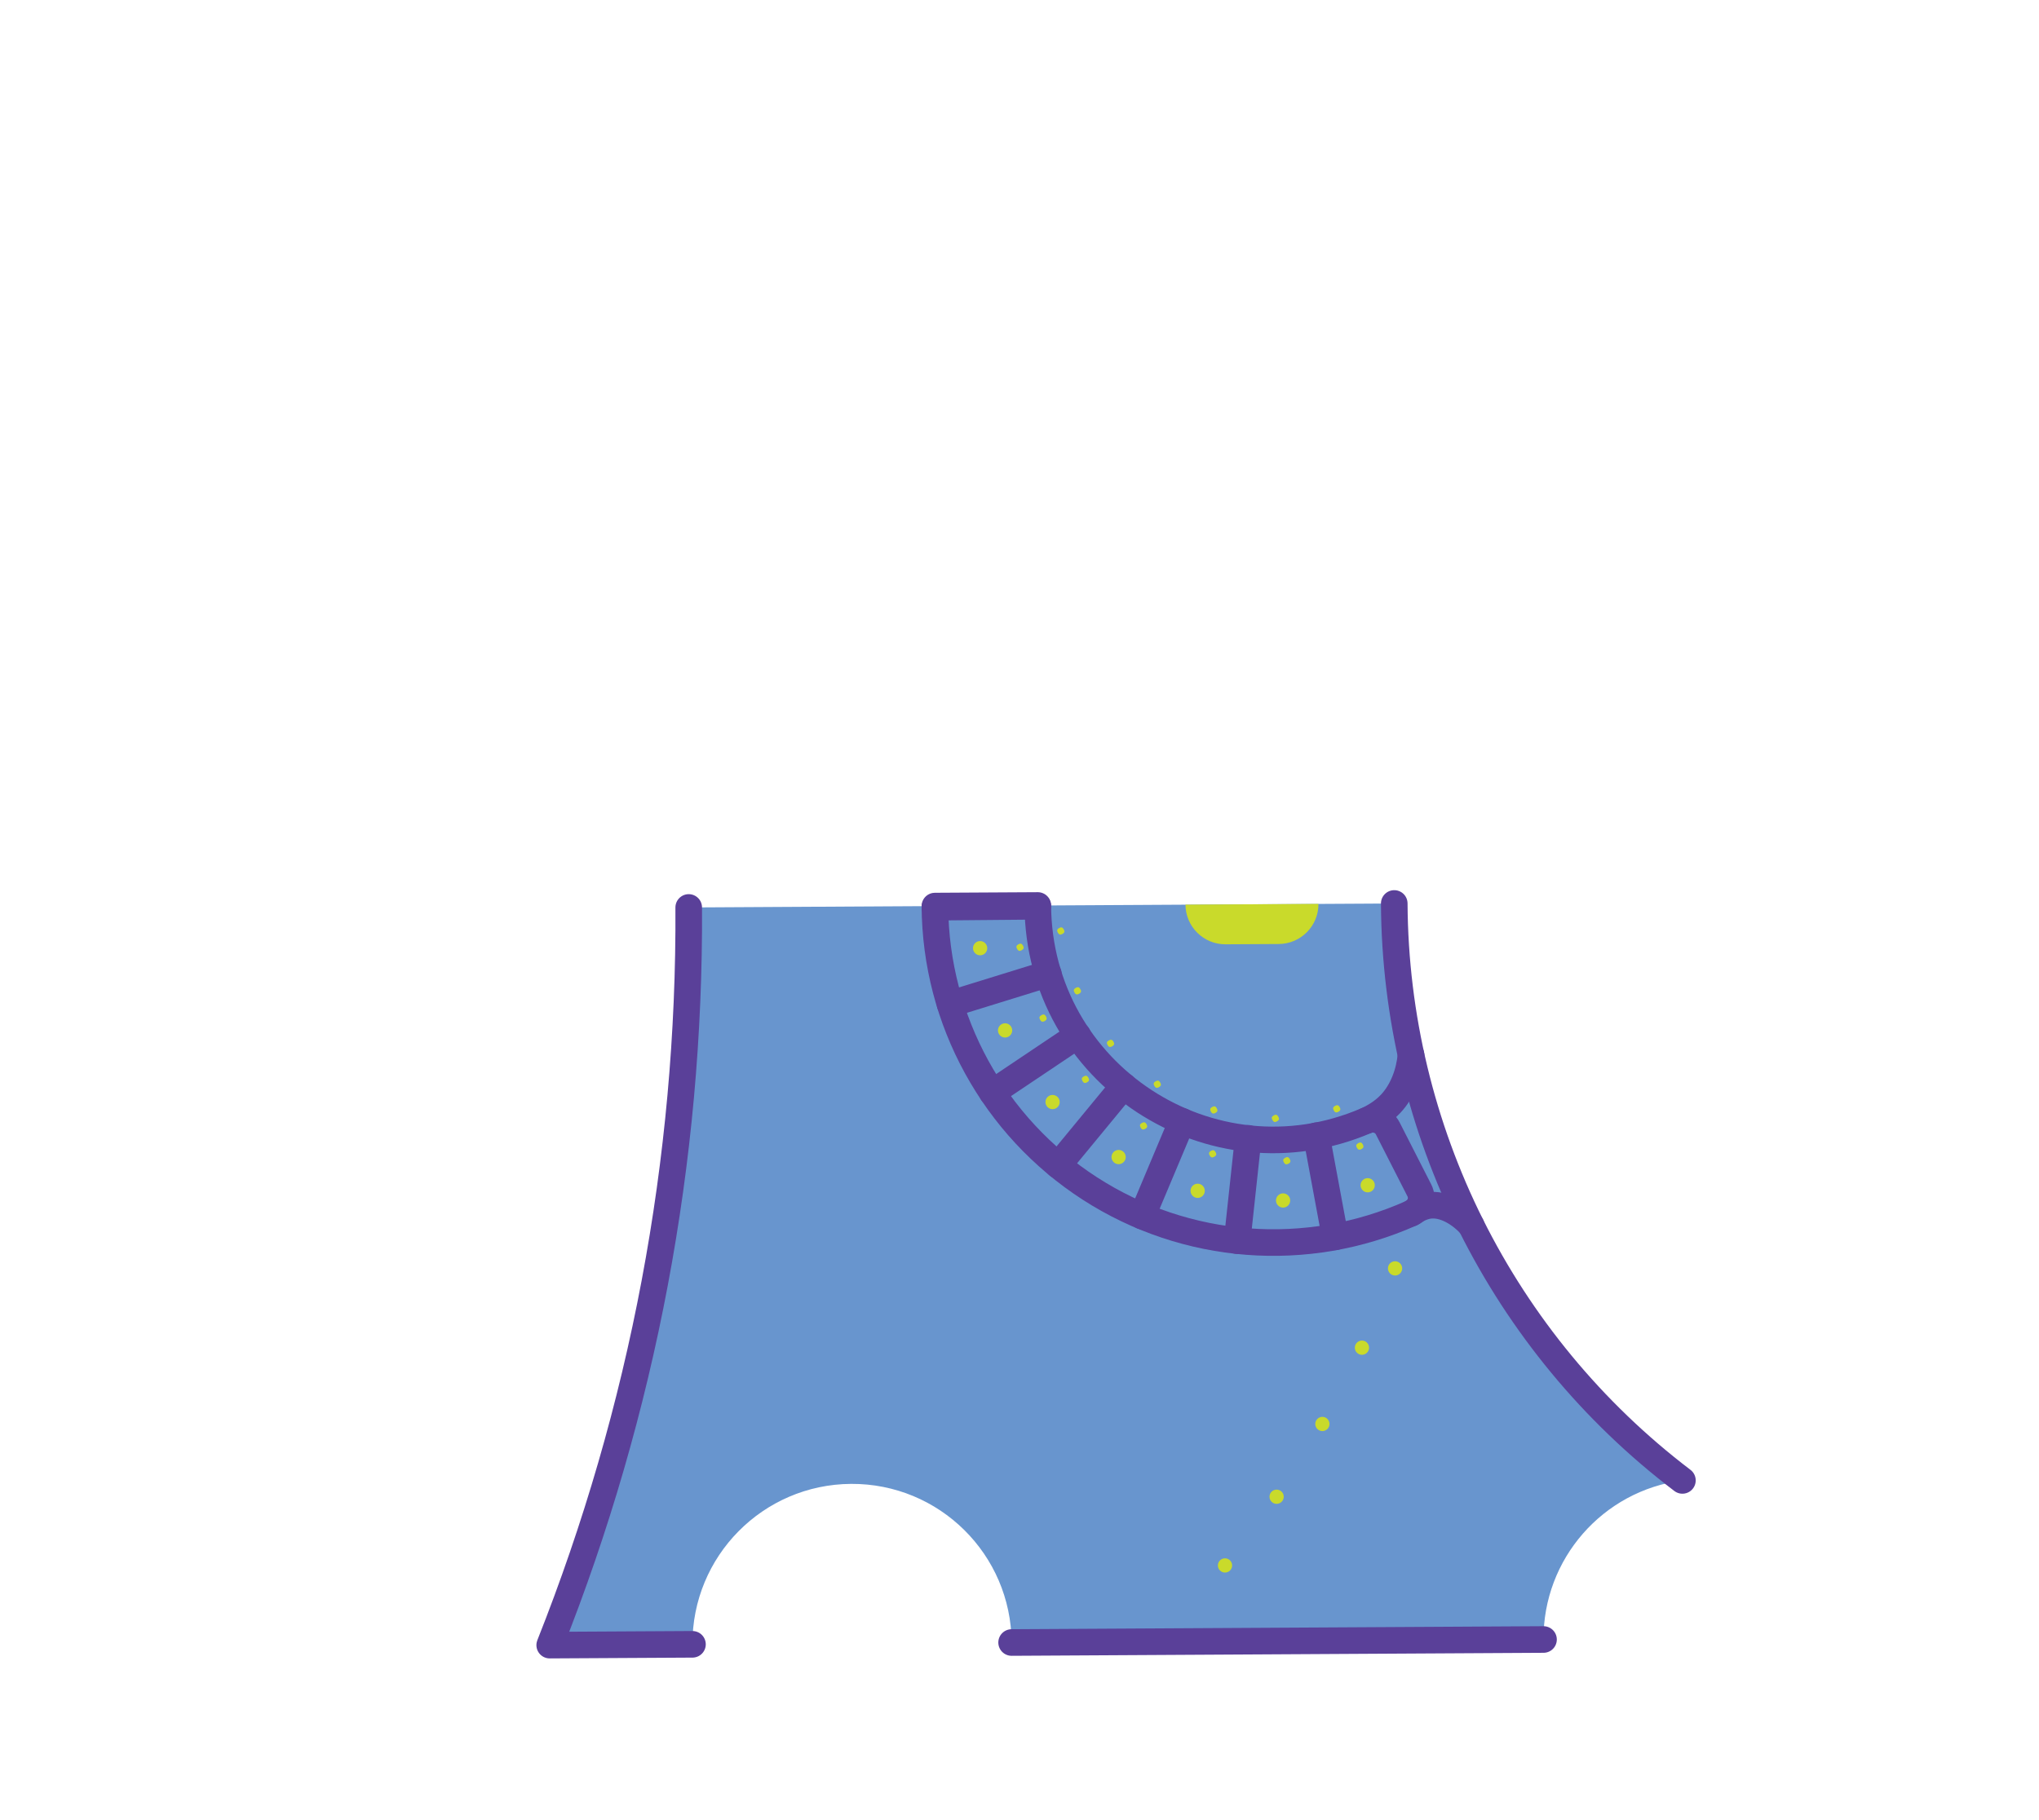
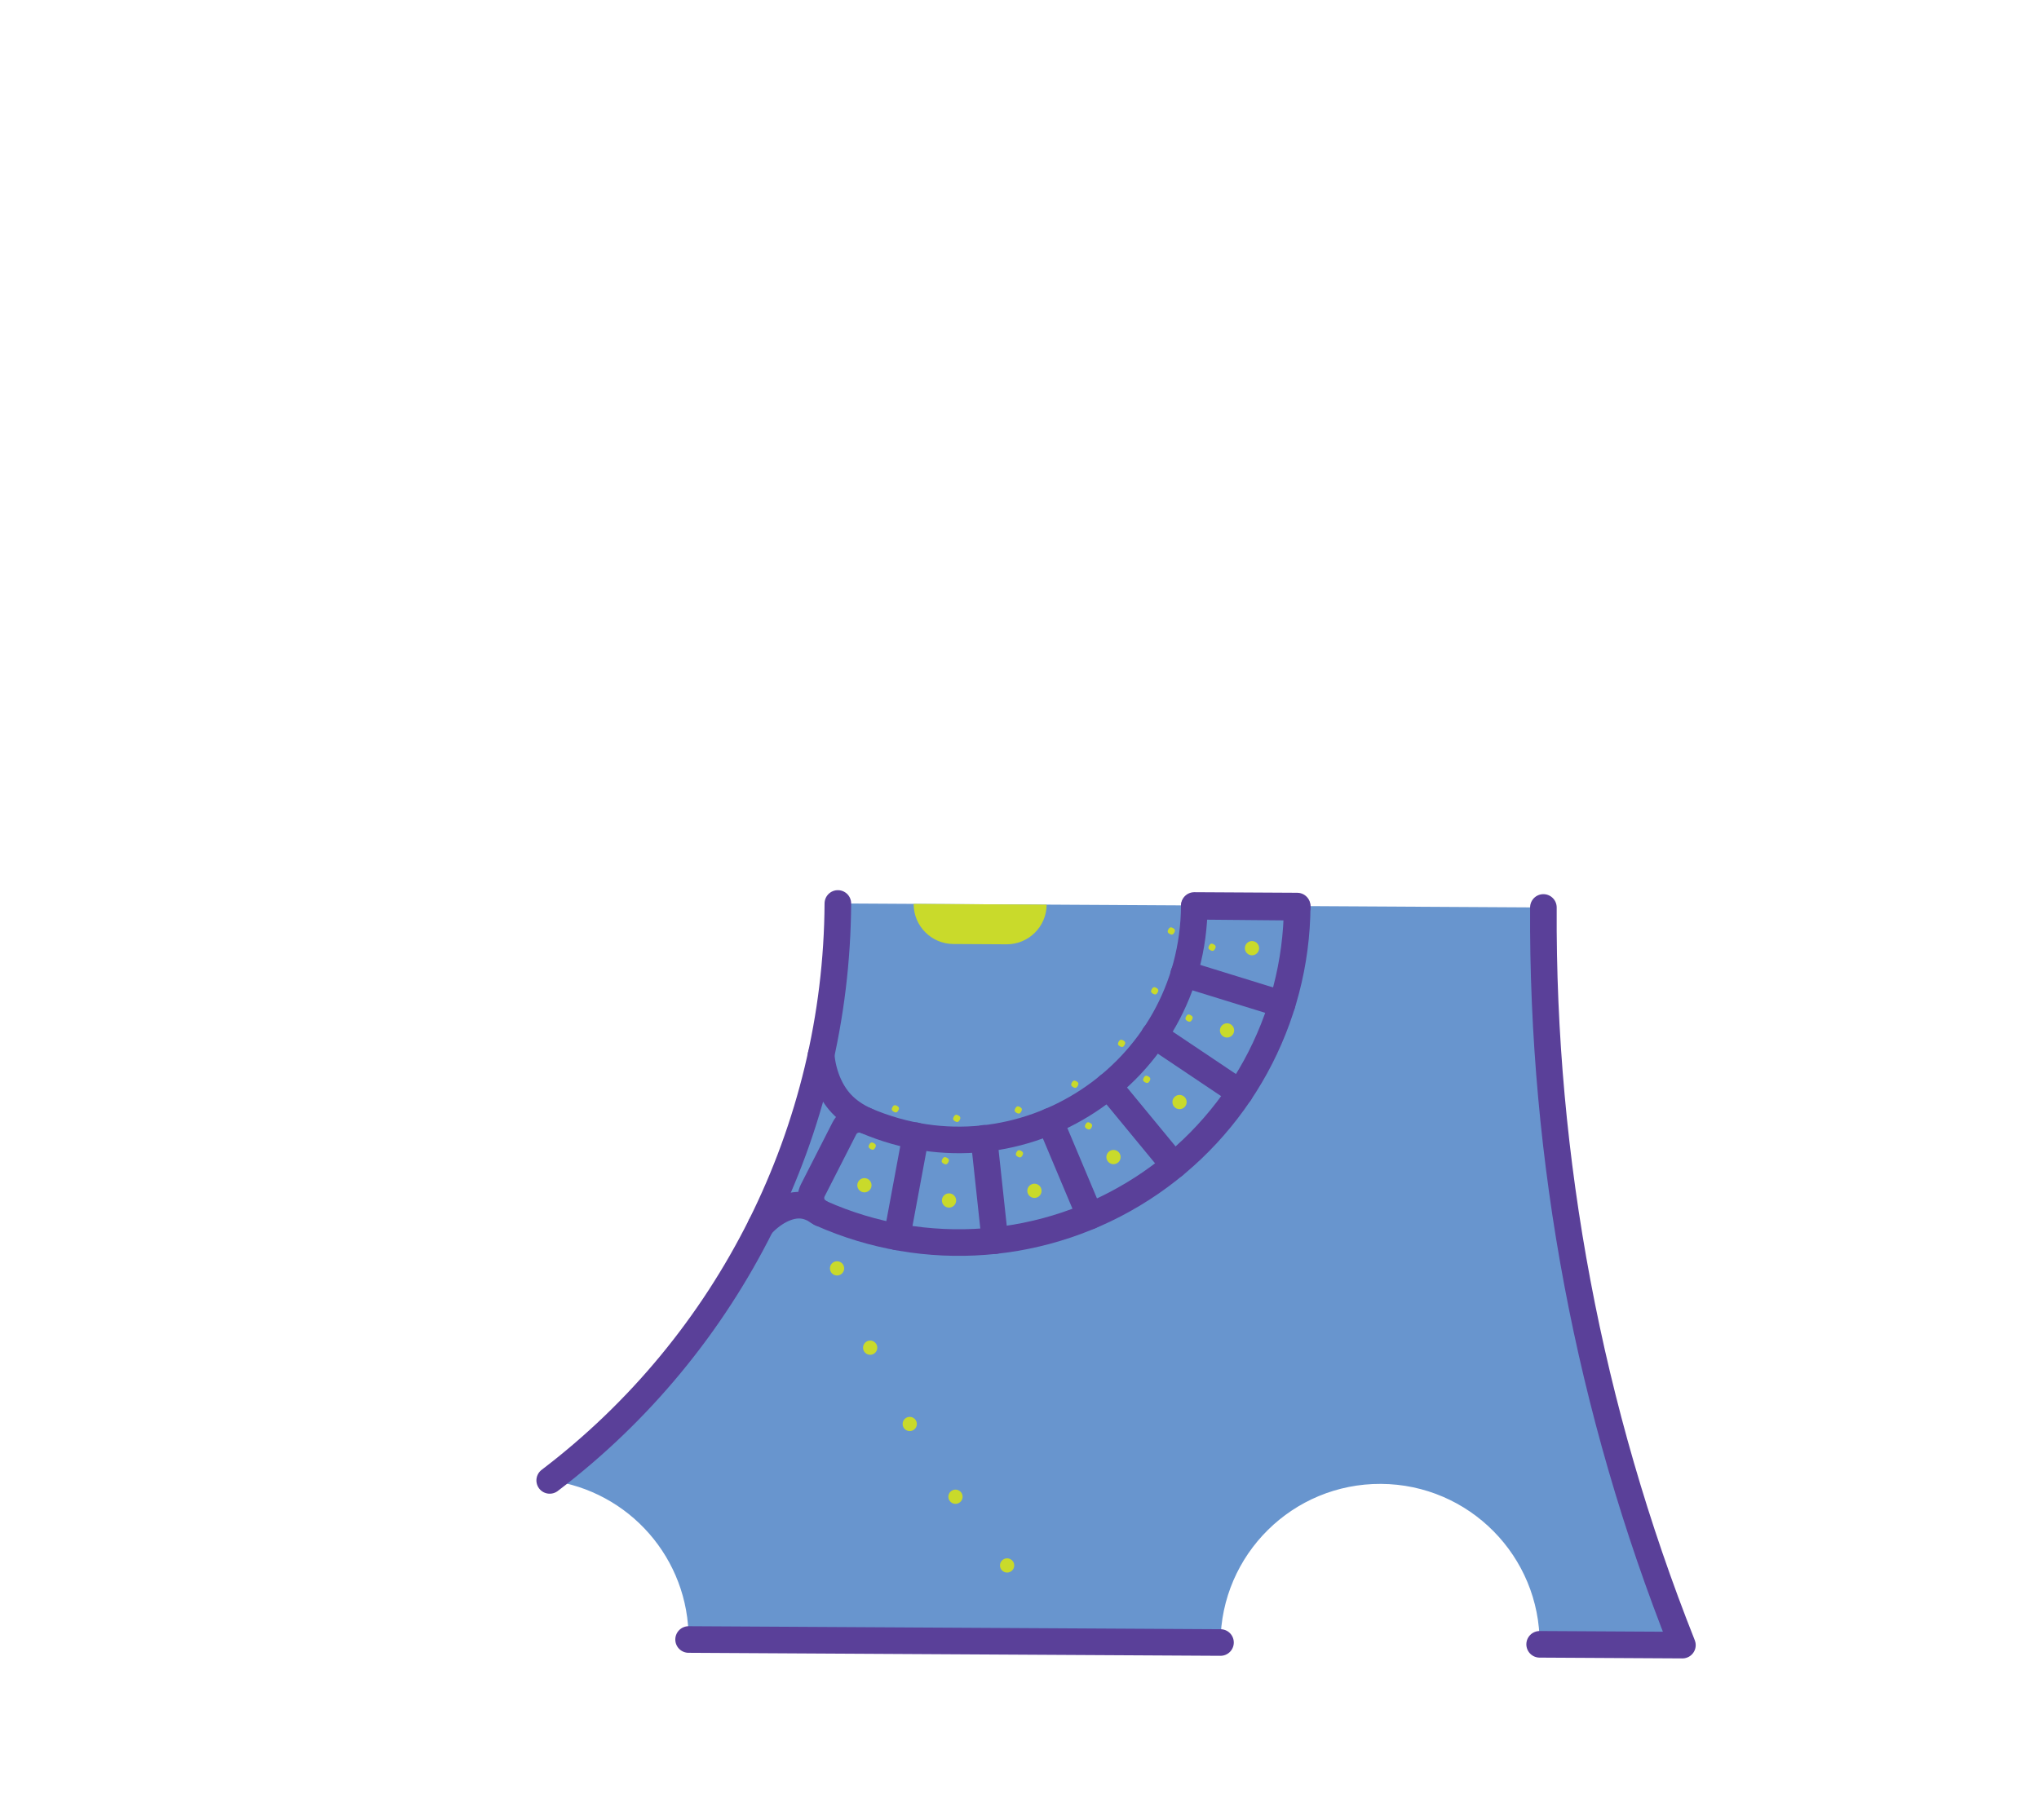
<svg xmlns="http://www.w3.org/2000/svg" version="1.1" id="Layer_1" x="0px" y="0px" width="690px" height="616px" viewBox="0 0 690 616" enable-background="new 0 0 690 616" xml:space="preserve">
  <g id="Model::Top_Half::FR1::Outlines">
-     <path fill="#6895CE" d="M569.33,501.088c-27.005,3.529-47.156,26.616-47.002,53.85c-59.999,0.34-119.998,0.68-179.997,1.019   c-0.169-29.823-24.482-53.862-54.305-53.694c-29.822,0.169-53.862,24.482-53.693,54.306c-16.104,0.091-32.208,0.182-48.313,0.272   c31.556-79.438,47.527-164.209,47.043-249.685c79.585-0.45,159.169-0.901,238.754-1.351   C472.251,382.505,508.279,454.656,569.33,501.088z" />
+     <path fill="#6895CE" d="M283.532,305.805c79.585,0.45,159.169,0.901,238.755,1.352c-0.484,85.476,15.486,170.247,47.043,249.685   c-16.105-0.09-32.209-0.181-48.313-0.271c0.169-29.824-23.871-54.138-53.692-54.307c-29.824-0.168-54.137,23.871-54.306,53.694   c-59.999-0.339-119.998-0.679-179.997-1.02c0.154-27.233-19.997-50.32-47.002-53.85   C247.07,454.656,283.099,382.505,283.532,305.805z" />
  </g>
  <g id="Model::Top_Half::FR1::Engrave">
-     <path fill="none" stroke="#5A4099" stroke-width="9" stroke-linecap="round" stroke-linejoin="round" d="M351.197,306.487   c0.322,57.045,58.707,95.3,111.137,72.822c2.743-1.176,5.929-0.023,7.285,2.637c3.561,6.984,7.123,13.972,10.684,20.957   c1.476,2.893,0.224,6.431-2.742,7.753c-35.335,15.753-76.234,12.605-108.742-8.369c-32.5-20.97-52.224-56.925-52.442-95.602   C327.982,306.618,339.59,306.553,351.197,306.487z" />
-     <line fill="none" stroke="#5A4099" stroke-width="9" stroke-linecap="round" stroke-linejoin="round" x1="522.328" y1="554.938" x2="342.331" y2="555.956" />
-     <path fill="none" stroke="#5A4099" stroke-width="9" stroke-linecap="round" stroke-linejoin="round" d="M234.333,556.567   c-16.104,0.091-32.208,0.182-48.313,0.272c31.556-79.438,47.527-164.209,47.043-249.685" />
-     <path fill="none" stroke="#5A4099" stroke-width="9" stroke-linecap="round" stroke-linejoin="round" d="M471.817,305.804   c0.434,76.701,36.461,148.852,97.513,195.284" />
-     <line fill="none" stroke="#5A4099" stroke-width="9" stroke-linecap="round" stroke-linejoin="round" x1="451.826" y1="418.657" x2="445.47" y2="384.42" />
-     <line fill="none" stroke="#5A4099" stroke-width="9" stroke-linecap="round" stroke-linejoin="round" x1="418.648" y1="419.922" x2="422.378" y2="385.3" />
-     <line fill="none" stroke="#5A4099" stroke-width="9" stroke-linecap="round" stroke-linejoin="round" x1="386.5" y1="411.618" x2="400.003" y2="379.521" />
-     <line fill="none" stroke="#5A4099" stroke-width="9" stroke-linecap="round" stroke-linejoin="round" x1="358.085" y1="394.443" x2="380.227" y2="367.566" />
-     <line fill="none" stroke="#5A4099" stroke-width="9" stroke-linecap="round" stroke-linejoin="round" x1="335.79" y1="369.84" x2="364.709" y2="350.443" />
-     <line fill="none" stroke="#5A4099" stroke-width="9" stroke-linecap="round" stroke-linejoin="round" x1="321.487" y1="339.876" x2="354.754" y2="329.589" />
-     <line fill="none" stroke="#5A4099" stroke-width="9" stroke-linecap="round" stroke-linejoin="round" x1="316.378" y1="307.069" x2="351.198" y2="306.755" />
-     <path fill="none" stroke="#5A4099" stroke-width="9" stroke-linecap="round" stroke-linejoin="round" d="M477.561,410.654   c1.747-1.232,3.762-2.28,5.857-2.611c5.205-0.822,10.905,2.778,14.425,6.753" />
-     <path fill="none" stroke="#5A4099" stroke-width="9" stroke-linecap="round" stroke-linejoin="round" d="M462.334,379.309   c3.054-1.371,5.958-3.25,8.267-5.705c4.124-4.383,6.355-10.608,6.884-16.564" />
+     <path fill="none" stroke="#5A4099" stroke-width="9" stroke-linecap="round" stroke-linejoin="round" d="M438.973,306.685   c-0.218,38.678-19.941,74.633-52.441,95.603c-32.509,20.974-73.407,24.122-108.742,8.369c-2.967-1.322-4.219-4.86-2.742-7.753   c3.561-6.985,7.123-13.974,10.684-20.957c1.356-2.66,4.542-3.813,7.285-2.638c52.43,22.479,110.814-15.776,111.137-72.821   C415.76,306.553,427.367,306.618,438.973,306.685z" />
+     <line fill="none" stroke="#5A4099" stroke-width="9" stroke-linecap="round" stroke-linejoin="round" x1="413.019" y1="555.956" x2="233.021" y2="554.938" />
+     <path fill="none" stroke="#5A4099" stroke-width="9" stroke-linecap="round" stroke-linejoin="round" d="M522.287,307.154   c-0.484,85.476,15.486,170.247,47.043,249.685c-16.105-0.09-32.209-0.181-48.313-0.271" />
+     <path fill="none" stroke="#5A4099" stroke-width="9" stroke-linecap="round" stroke-linejoin="round" d="M186.02,501.088   c61.052-46.432,97.079-118.583,97.513-195.284" />
+     <line fill="none" stroke="#5A4099" stroke-width="9" stroke-linecap="round" stroke-linejoin="round" x1="309.88" y1="384.42" x2="303.523" y2="418.657" />
+     <line fill="none" stroke="#5A4099" stroke-width="9" stroke-linecap="round" stroke-linejoin="round" x1="332.972" y1="385.3" x2="336.701" y2="419.922" />
+     <line fill="none" stroke="#5A4099" stroke-width="9" stroke-linecap="round" stroke-linejoin="round" x1="355.347" y1="379.521" x2="368.85" y2="411.618" />
+     <line fill="none" stroke="#5A4099" stroke-width="9" stroke-linecap="round" stroke-linejoin="round" x1="375.123" y1="367.566" x2="397.265" y2="394.443" />
+     <line fill="none" stroke="#5A4099" stroke-width="9" stroke-linecap="round" stroke-linejoin="round" x1="390.641" y1="350.443" x2="419.56" y2="369.84" />
+     <line fill="none" stroke="#5A4099" stroke-width="9" stroke-linecap="round" stroke-linejoin="round" x1="400.596" y1="329.589" x2="433.863" y2="339.876" />
+     <line fill="none" stroke="#5A4099" stroke-width="9" stroke-linecap="round" stroke-linejoin="round" x1="404.151" y1="306.755" x2="438.972" y2="307.069" />
+     <path fill="none" stroke="#5A4099" stroke-width="9" stroke-linecap="round" stroke-linejoin="round" d="M257.507,414.796   c3.52-3.975,9.22-7.575,14.425-6.753c2.095,0.331,4.11,1.379,5.857,2.611" />
+     <path fill="none" stroke="#5A4099" stroke-width="9" stroke-linecap="round" stroke-linejoin="round" d="M277.864,357.04   c0.529,5.956,2.761,12.181,6.885,16.563c2.309,2.455,5.213,4.334,8.267,5.705" />
  </g>
  <g id="Model::Top_Half::FR1::Holes">
-     <path fill="#C9DA2B" d="M357.974,315.682c0.397,0.707,0.855,0.836,1.563,0.438s0.837-0.854,0.438-1.563   c-0.396-0.707-0.854-0.836-1.562-0.438S357.576,314.973,357.974,315.682z" />
-     <path fill="#C9DA2B" d="M344.182,321.191c0.397,0.707,0.855,0.836,1.563,0.438c0.708-0.396,0.837-0.854,0.439-1.562   c-0.396-0.709-0.854-0.838-1.562-0.44S343.785,320.482,344.182,321.191z" />
-     <path fill="#C9DA2B" d="M351.97,345.167c0.397,0.708,0.855,0.836,1.563,0.44c0.708-0.397,0.837-0.855,0.438-1.563   c-0.396-0.708-0.854-0.837-1.562-0.44C351.701,344.001,351.573,344.459,351.97,345.167z" />
-     <path fill="#C9DA2B" d="M363.601,335.934c0.397,0.707,0.855,0.836,1.563,0.438s0.837-0.854,0.439-1.562   c-0.396-0.709-0.854-0.838-1.562-0.44S363.204,335.225,363.601,335.934z" />
-     <path fill="#C9DA2B" d="M366.306,365.902c0.397,0.709,0.855,0.837,1.563,0.439c0.708-0.396,0.837-0.854,0.439-1.562   c-0.396-0.707-0.854-0.836-1.562-0.439S365.909,365.195,366.306,365.902z" />
-     <path fill="#C9DA2B" d="M374.801,353.721c0.397,0.707,0.854,0.836,1.563,0.439c0.708-0.396,0.837-0.855,0.438-1.562   c-0.396-0.709-0.854-0.836-1.562-0.439C374.532,352.555,374.403,353.012,374.801,353.721z" />
-     <path fill="#C9DA2B" d="M385.988,381.654c0.396,0.709,0.854,0.838,1.562,0.439c0.708-0.396,0.837-0.855,0.44-1.562   c-0.397-0.708-0.855-0.837-1.563-0.44C385.719,380.489,385.591,380.947,385.988,381.654z" />
-     <path fill="#C9DA2B" d="M390.631,367.548c0.397,0.708,0.855,0.837,1.563,0.44c0.708-0.397,0.837-0.854,0.439-1.562   c-0.396-0.708-0.854-0.837-1.562-0.439C390.363,366.383,390.234,366.84,390.631,367.548z" />
-     <path fill="#C9DA2B" d="M409.36,391.102c0.396,0.707,0.854,0.836,1.562,0.439s0.837-0.855,0.44-1.562   c-0.397-0.709-0.855-0.838-1.563-0.44S408.963,390.393,409.36,391.102z" />
-     <path fill="#C9DA2B" d="M409.762,376.255c0.397,0.708,0.855,0.837,1.563,0.44c0.708-0.397,0.837-0.855,0.439-1.563   c-0.396-0.708-0.854-0.837-1.562-0.438C409.494,375.089,409.365,375.547,409.762,376.255z" />
-     <path fill="#C9DA2B" d="M434.459,393.447c0.397,0.707,0.855,0.837,1.562,0.439c0.708-0.396,0.837-0.854,0.439-1.562   c-0.396-0.708-0.854-0.836-1.562-0.44C434.191,392.281,434.062,392.739,434.459,393.447z" />
-     <path fill="#C9DA2B" d="M430.587,379.109c0.397,0.707,0.855,0.836,1.563,0.438s0.837-0.854,0.439-1.563   c-0.396-0.707-0.854-0.836-1.562-0.438S430.19,378.4,430.587,379.109z" />
-     <path fill="#C9DA2B" d="M459.177,388.496c0.397,0.708,0.855,0.837,1.563,0.439c0.708-0.396,0.837-0.854,0.438-1.562   c-0.396-0.708-0.854-0.836-1.562-0.439S458.78,387.788,459.177,388.496z" />
-     <path fill="#C9DA2B" d="M451.355,375.871c0.396,0.708,0.854,0.837,1.562,0.439c0.708-0.396,0.837-0.854,0.44-1.562   c-0.397-0.708-0.855-0.836-1.563-0.439S450.958,375.163,451.355,375.871z" />
-     <circle fill="#C9DA2B" cx="414.543" cy="529.869" r="2.409" />
-     <circle fill="#C9DA2B" cx="432.012" cy="506.611" r="2.409" />
-     <circle fill="#C9DA2B" cx="447.495" cy="481.987" r="2.409" />
-     <circle fill="#C9DA2B" cx="460.885" cy="456.164" r="2.409" />
-     <circle fill="#C9DA2B" cx="472.091" cy="429.322" r="2.41" />
-     <circle fill="#C9DA2B" cx="434.199" cy="406.337" r="2.409" />
-     <circle fill="#C9DA2B" cx="405.294" cy="403.064" r="2.41" />
-     <circle fill="#C9DA2B" cx="378.543" cy="391.639" r="2.409" />
-     <circle fill="#C9DA2B" cx="356.192" cy="373.021" r="2.409" />
-     <circle fill="#C9DA2B" cx="462.828" cy="401.182" r="2.409" />
-     <circle fill="#C9DA2B" cx="340.12" cy="348.775" r="2.41" />
-     <circle fill="#C9DA2B" cx="331.676" cy="320.938" r="2.41" />
-     <path fill="#C9DA2B" d="M401.166,306.204c0.042,7.456,6.12,13.466,13.576,13.423c6-0.034,12-0.068,18-0.102   c7.456-0.043,13.466-6.121,13.424-13.576C431.165,306.035,416.165,306.119,401.166,306.204z" />
+     <path fill="#C9DA2B" d="M396.937,314.119c-0.708-0.398-1.166-0.27-1.562,0.438c-0.399,0.709-0.271,1.165,0.438,1.563   c0.708,0.397,1.166,0.269,1.562-0.438C397.773,314.973,397.645,314.517,396.937,314.119z" />
+     <path fill="#C9DA2B" d="M410.728,319.627c-0.708-0.398-1.166-0.269-1.562,0.44c-0.398,0.708-0.27,1.166,0.438,1.562   c0.708,0.398,1.166,0.27,1.563-0.438C411.564,320.482,411.436,320.025,410.728,319.627z" />
+     <path fill="#C9DA2B" d="M402.94,343.604c-0.708-0.396-1.166-0.268-1.562,0.44c-0.399,0.708-0.271,1.166,0.438,1.563   c0.708,0.396,1.166,0.268,1.562-0.44C403.776,344.459,403.648,344.001,402.94,343.604z" />
+     <path fill="#C9DA2B" d="M391.309,334.37c-0.708-0.398-1.166-0.27-1.562,0.439c-0.397,0.708-0.269,1.164,0.439,1.562   c0.708,0.397,1.166,0.269,1.562-0.438C392.146,335.225,392.017,334.768,391.309,334.37z" />
+     <path fill="#C9DA2B" d="M388.604,364.34c-0.708-0.396-1.166-0.268-1.562,0.439c-0.397,0.708-0.269,1.166,0.439,1.562   c0.708,0.398,1.166,0.271,1.562-0.438C389.44,365.195,389.312,364.737,388.604,364.34z" />
+     <path fill="#C9DA2B" d="M380.109,352.159c-0.707-0.397-1.166-0.271-1.562,0.438c-0.399,0.707-0.271,1.166,0.438,1.562   s1.165,0.268,1.562-0.439C380.947,353.012,380.817,352.555,380.109,352.159z" />
+     <path fill="#C9DA2B" d="M368.922,380.091c-0.707-0.396-1.165-0.268-1.562,0.44c-0.396,0.707-0.268,1.166,0.44,1.562   c0.708,0.399,1.166,0.271,1.562-0.438C369.759,380.947,369.631,380.489,368.922,380.091z" />
+     <path fill="#C9DA2B" d="M364.279,365.987c-0.709-0.398-1.166-0.27-1.562,0.438c-0.398,0.708-0.27,1.165,0.439,1.562   c0.707,0.396,1.166,0.268,1.562-0.44S364.986,366.383,364.279,365.987z" />
+     <path fill="#C9DA2B" d="M345.551,389.539c-0.708-0.398-1.166-0.27-1.563,0.439c-0.396,0.707-0.268,1.165,0.44,1.562   c0.708,0.396,1.166,0.268,1.562-0.439C346.387,390.393,346.259,389.937,345.551,389.539z" />
+     <path fill="#C9DA2B" d="M345.147,374.694c-0.708-0.399-1.166-0.271-1.562,0.438c-0.398,0.708-0.27,1.166,0.438,1.563   c0.708,0.396,1.166,0.268,1.563-0.44C345.984,375.547,345.855,375.089,345.147,374.694z" />
+     <path fill="#C9DA2B" d="M320.451,391.884c-0.708-0.396-1.166-0.268-1.562,0.44c-0.398,0.708-0.269,1.166,0.438,1.562   c0.707,0.398,1.165,0.269,1.562-0.438C321.287,392.739,321.158,392.281,320.451,391.884z" />
+     <path fill="#C9DA2B" d="M324.322,377.546c-0.708-0.397-1.166-0.269-1.562,0.438c-0.398,0.709-0.27,1.165,0.438,1.562   c0.708,0.398,1.166,0.27,1.563-0.438C325.159,378.4,325.03,377.944,324.322,377.546z" />
+     <path fill="#C9DA2B" d="M295.733,386.934c-0.708-0.396-1.166-0.269-1.562,0.439c-0.399,0.708-0.271,1.166,0.438,1.562   c0.708,0.398,1.166,0.27,1.563-0.438C296.569,387.788,296.441,387.331,295.733,386.934z" />
+     <path fill="#C9DA2B" d="M303.556,374.309c-0.708-0.396-1.166-0.269-1.563,0.439c-0.396,0.708-0.268,1.166,0.44,1.562   c0.708,0.398,1.166,0.27,1.562-0.438C304.392,375.163,304.264,374.706,303.556,374.309z" />
+     <circle fill="#C9DA2B" cx="340.807" cy="529.869" r="2.409" />
+     <circle fill="#C9DA2B" cx="323.337" cy="506.611" r="2.409" />
+     <circle fill="#C9DA2B" cx="307.854" cy="481.987" r="2.409" />
+     <circle fill="#C9DA2B" cx="294.465" cy="456.164" r="2.409" />
+     <circle fill="#C9DA2B" cx="283.259" cy="429.322" r="2.41" />
+     <circle fill="#C9DA2B" cx="321.15" cy="406.337" r="2.409" />
+     <circle fill="#C9DA2B" cx="350.056" cy="403.064" r="2.41" />
+     <circle fill="#C9DA2B" cx="376.807" cy="391.639" r="2.409" />
+     <circle fill="#C9DA2B" cx="399.157" cy="373.021" r="2.409" />
+     <circle fill="#C9DA2B" cx="292.521" cy="401.182" r="2.409" />
+     <circle fill="#C9DA2B" cx="415.23" cy="348.775" r="2.41" />
+     <circle fill="#C9DA2B" cx="423.674" cy="320.938" r="2.41" />
+     <path fill="#C9DA2B" d="M309.184,305.949c-0.042,7.455,5.968,13.533,13.424,13.576c6,0.033,12,0.067,18,0.102   c7.456,0.043,13.534-5.967,13.576-13.423C339.185,306.119,324.185,306.035,309.184,305.949z" />
  </g>
  <g id="Viewport_Boundary">
    <rect x="-462.187" y="-392.965" fill="none" stroke="#F3C52C" stroke-linecap="round" stroke-linejoin="round" width="2761.263" height="1769.884" />
  </g>
</svg>
